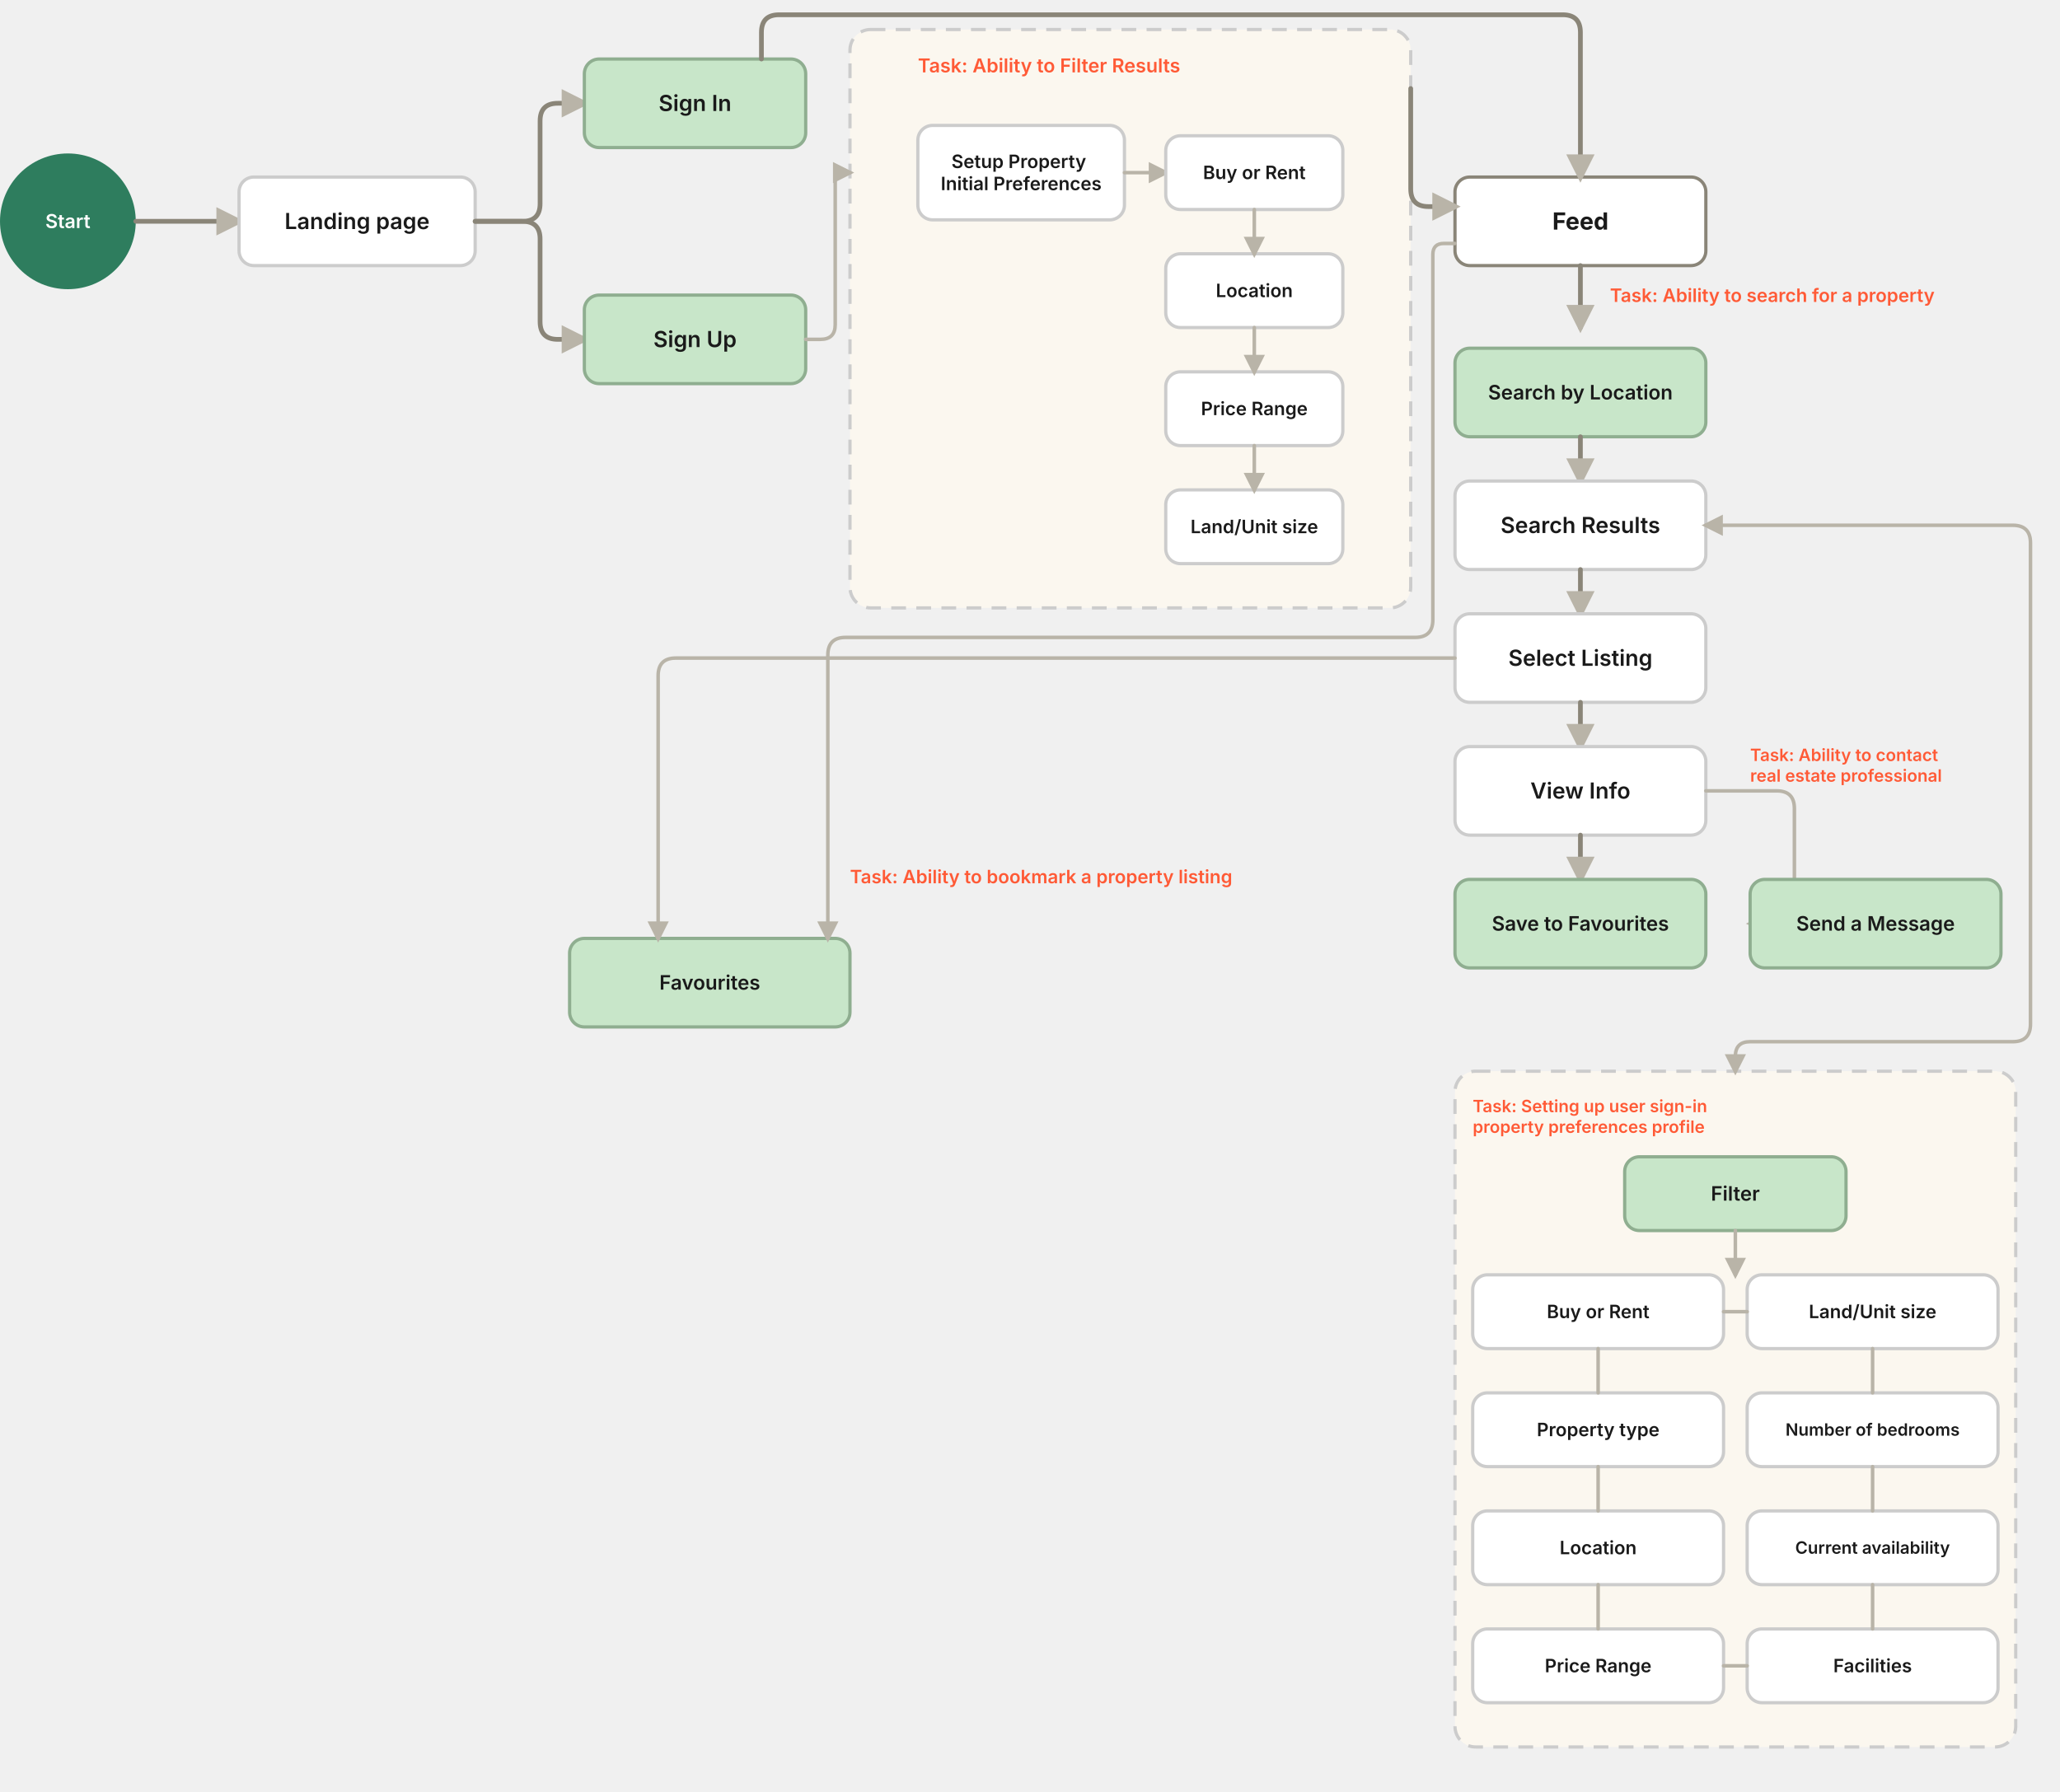
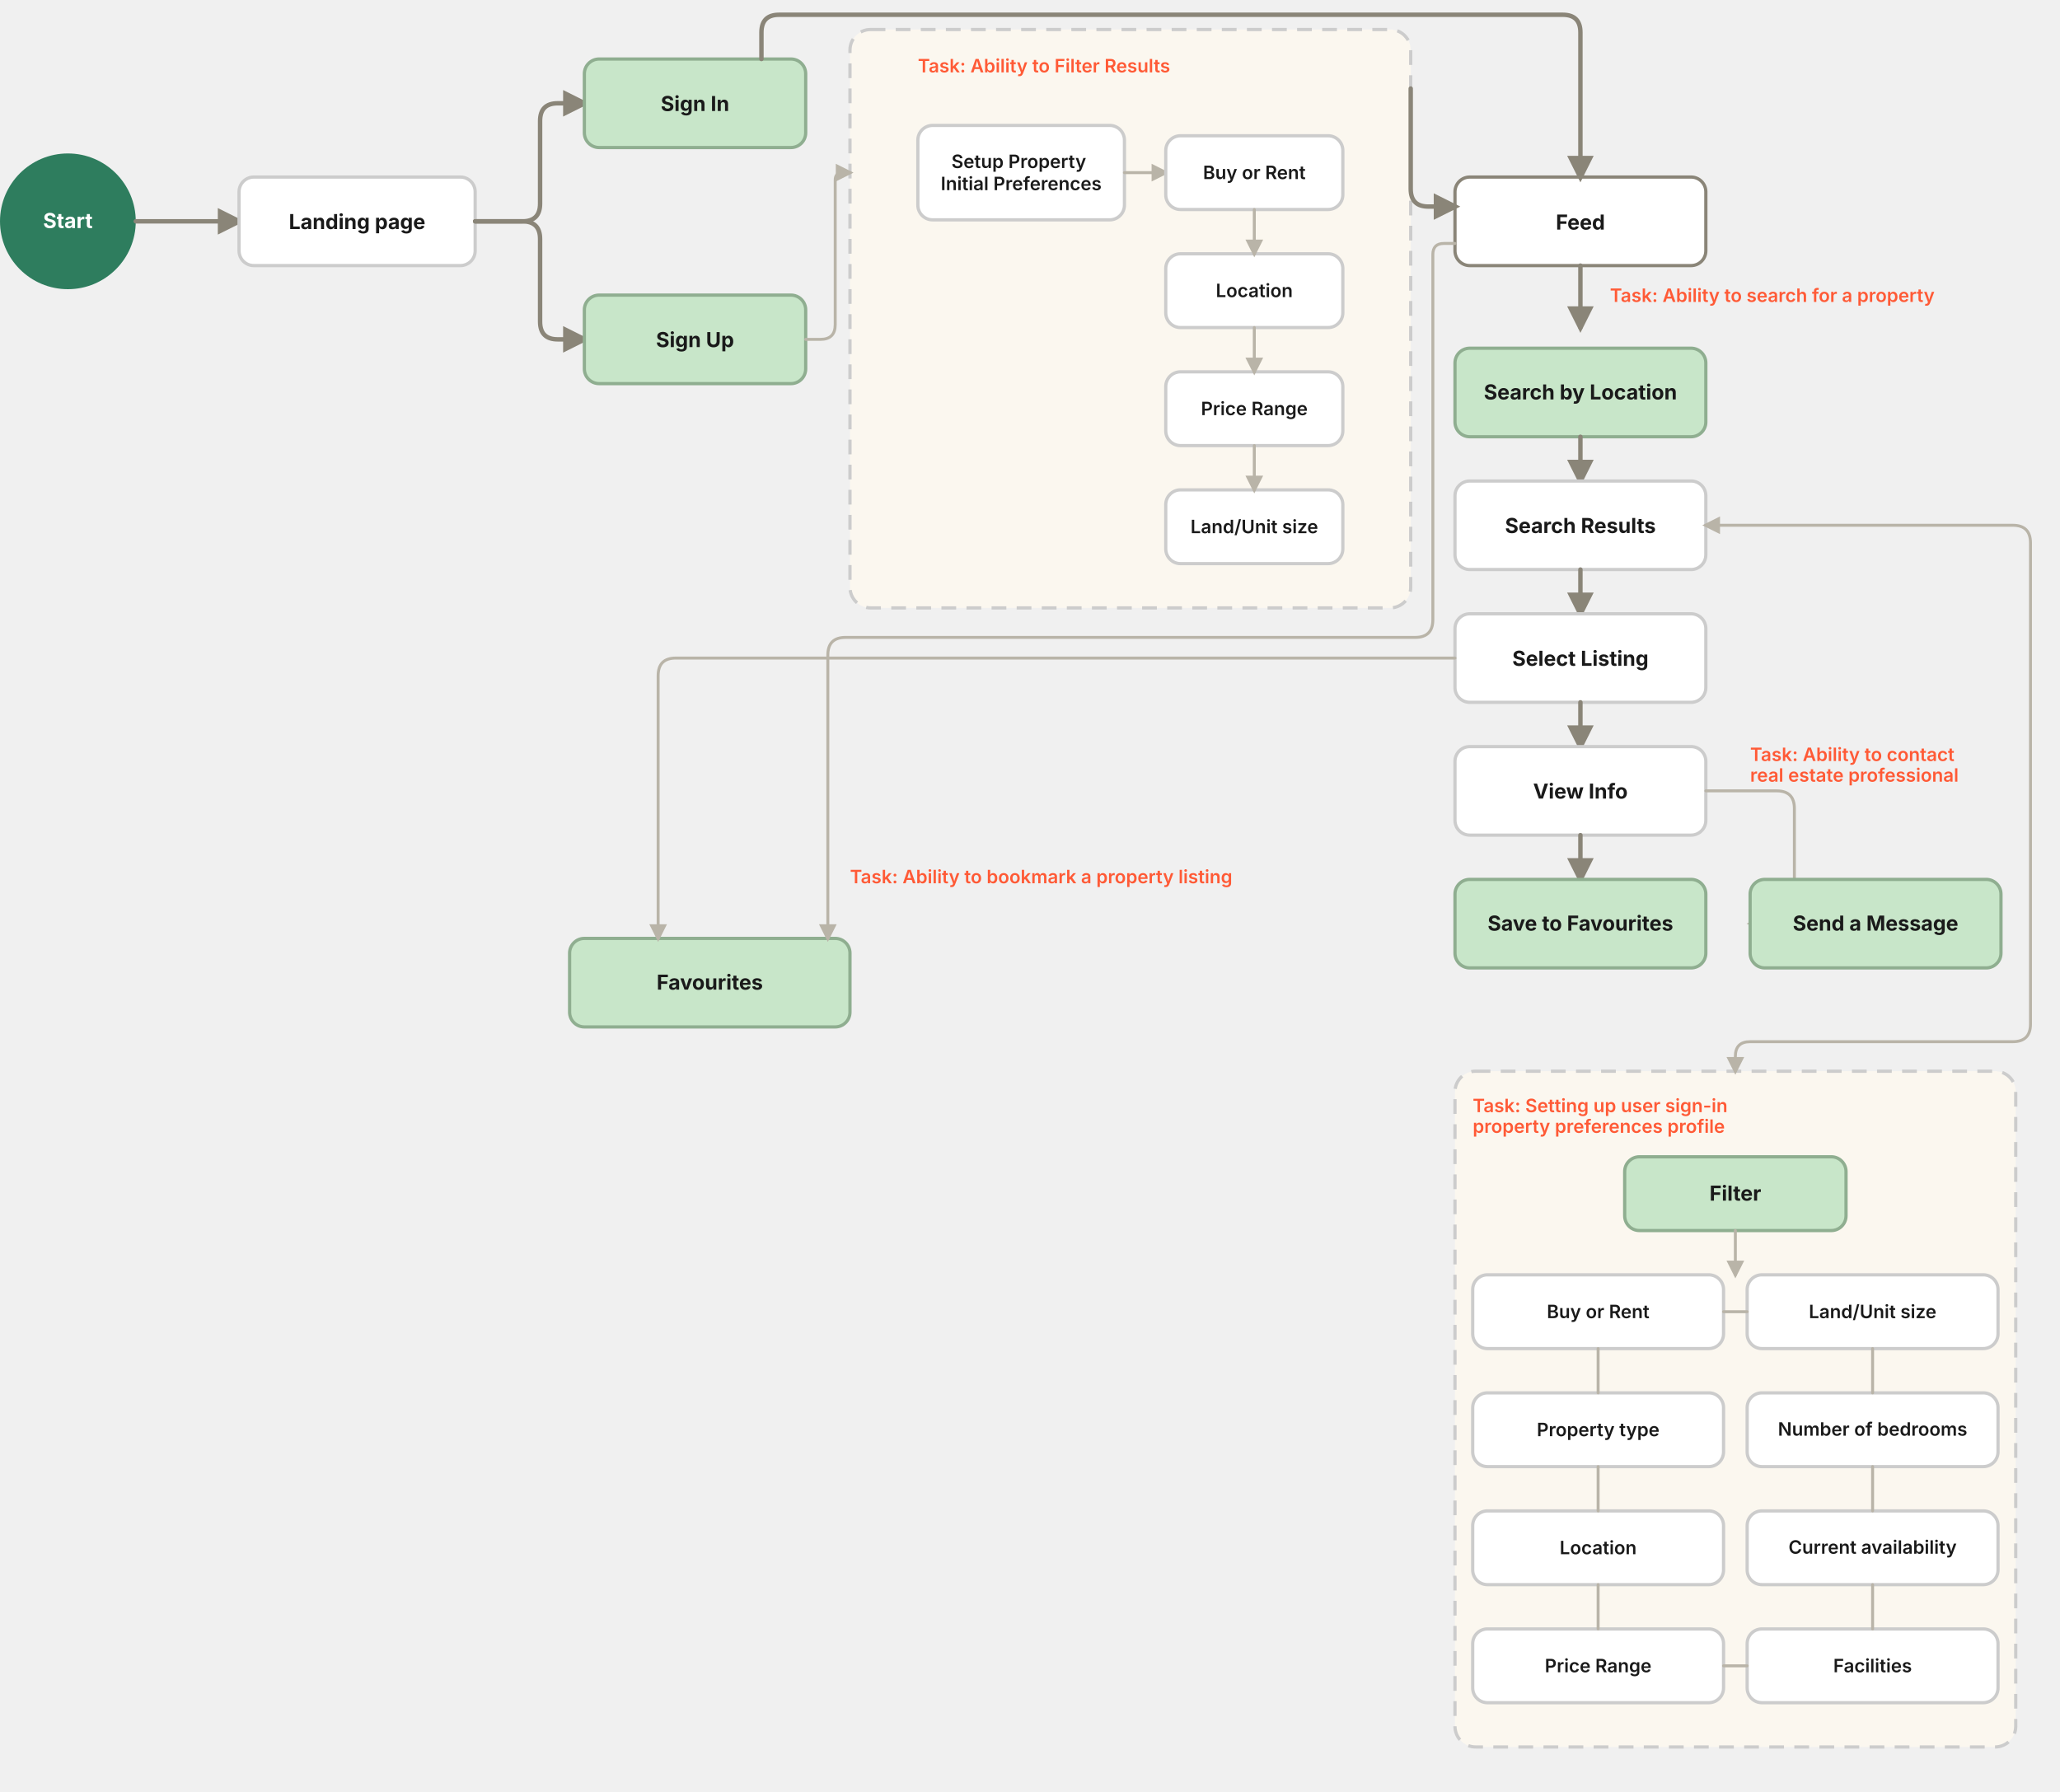
<svg xmlns="http://www.w3.org/2000/svg" width="1396" height="1214" viewBox="34 0 1396 1214" fill="none">
  <defs>
    <marker id="arrow" viewBox="0 0 10 10" refX="8" refY="5" markerWidth="6" markerHeight="6" orient="auto-start-reverse">
      <path d="M0,0 L10,5 L0,10 z" fill="#B9B4A8" />
    </marker>
+     <marker id="arrow-main" viewBox="0 0 10 10" refX="8" refY="5" markerWidth="6" markerHeight="6" orient="auto-start-reverse">
+       <path d="M0,0 L10,5 L0,10 z" fill="#8a8578" />
+     </marker>
  </defs>
  <circle cx="80" cy="150" r="46" fill="#2E7D5E" />
-   <text text-anchor="middle" font-family="'Inter', -apple-system, system-ui, sans-serif" font-size="13" font-weight="600" fill="#fff">
+   <text text-anchor="middle" font-family="'Inter', -apple-system, system-ui, sans-serif" font-size="14" font-weight="700" fill="#fff">
    <tspan x="80" y="154.55">Start</tspan>
  </text>
-   <path d="M126,150 L196,150" fill="none" stroke="#8a8578" stroke-width="3.2" stroke-linejoin="round" stroke-linecap="round" marker-end="url(#arrow)" />
+   <path d="M126,150 L196,150" fill="none" stroke="#8a8578" stroke-width="3" stroke-linejoin="round" stroke-linecap="round" marker-end="url(#arrow-main)" />
  <rect x="196" y="120" width="160" height="60" rx="10" fill="#fff" stroke="#CCCCCC" stroke-width="2.2" />
-   <text text-anchor="middle" font-family="'Inter', -apple-system, system-ui, sans-serif" font-size="15" font-weight="600" fill="#1a1a1a">
+   <text text-anchor="middle" font-family="'Inter', -apple-system, system-ui, sans-serif" font-size="14" font-weight="700" fill="#1a1a1a">
    <tspan x="276" y="155.25">Landing page</tspan>
  </text>
-   <path d="M356,150 L388,150 Q400,150 400,138 L400,82 Q400,70 412,70 L430,70" fill="none" stroke="#8a8578" stroke-width="3.2" stroke-linejoin="round" stroke-linecap="round" marker-end="url(#arrow)" />
-   <path d="M356,150 L388,150 Q400,150 400,162 L400,218 Q400,230 412,230 L430,230" fill="none" stroke="#8a8578" stroke-width="3.2" stroke-linejoin="round" stroke-linecap="round" marker-end="url(#arrow)" />
+   <path d="M356,150 L388,150 Q400,150 400,138 L400,82 Q400,70 412,70 L430,70" fill="none" stroke="#8a8578" stroke-width="3" stroke-linejoin="round" stroke-linecap="round" marker-end="url(#arrow-main)" />
+   <path d="M356,150 L388,150 Q400,150 400,162 L400,218 Q400,230 412,230 L430,230" fill="none" stroke="#8a8578" stroke-width="3" stroke-linejoin="round" stroke-linecap="round" marker-end="url(#arrow-main)" />
  <rect x="430" y="40" width="150" height="60" rx="10" fill="#C8E6C9" stroke="#8FAE90" stroke-width="2.2" />
-   <text text-anchor="middle" font-family="'Inter', -apple-system, system-ui, sans-serif" font-size="15" font-weight="600" fill="#1a1a1a">
+   <text text-anchor="middle" font-family="'Inter', -apple-system, system-ui, sans-serif" font-size="14" font-weight="700" fill="#1a1a1a">
    <tspan x="505" y="75.25">Sign In</tspan>
  </text>
  <rect x="430" y="200" width="150" height="60" rx="10" fill="#C8E6C9" stroke="#8FAE90" stroke-width="2.2" />
-   <text text-anchor="middle" font-family="'Inter', -apple-system, system-ui, sans-serif" font-size="15" font-weight="600" fill="#1a1a1a">
+   <text text-anchor="middle" font-family="'Inter', -apple-system, system-ui, sans-serif" font-size="14" font-weight="700" fill="#1a1a1a">
    <tspan x="505" y="235.25">Sign Up</tspan>
  </text>
  <rect x="610" y="20" width="380" height="392" rx="14" fill="#FBF7EF" stroke="#CCCCCC" stroke-width="2.2" stroke-dasharray="10 7" />
-   <text text-anchor="start" font-family="'Inter', -apple-system, system-ui, sans-serif" font-size="13" font-weight="600" fill="#ff5a36">
+   <text text-anchor="start" font-family="'Inter', -apple-system, system-ui, sans-serif" font-size="12.5" font-weight="600" fill="#ff5a36">
    <tspan x="656" y="49.05">Task: Ability to Filter Results</tspan>
  </text>
  <rect x="656" y="85" width="140" height="64" rx="10" fill="#fff" stroke="#CCCCCC" stroke-width="2.2" />
  <text text-anchor="middle" font-family="'Inter', -apple-system, system-ui, sans-serif" font-size="12.5" font-weight="600" fill="#1a1a1a">
    <tspan x="726" y="113.875">Setup Property</tspan>
    <tspan x="726" y="128.875">Initial Preferences</tspan>
  </text>
-   <path d="M796,117 L824,117" fill="none" stroke="#B9B4A8" stroke-width="2.4" stroke-linejoin="round" stroke-linecap="round" marker-end="url(#arrow)" />
+   <path d="M796,117 L824,117" fill="none" stroke="#B9B4A8" stroke-width="2" stroke-linejoin="round" stroke-linecap="round" marker-end="url(#arrow)" />
  <rect x="824" y="92" width="120" height="50" rx="10" fill="#fff" stroke="#CCCCCC" stroke-width="2.2" />
  <text text-anchor="middle" font-family="'Inter', -apple-system, system-ui, sans-serif" font-size="12.5" font-weight="600" fill="#1a1a1a">
    <tspan x="884" y="121.375">Buy or Rent</tspan>
  </text>
  <rect x="824" y="172" width="120" height="50" rx="10" fill="#fff" stroke="#CCCCCC" stroke-width="2.2" />
  <text text-anchor="middle" font-family="'Inter', -apple-system, system-ui, sans-serif" font-size="12.5" font-weight="600" fill="#1a1a1a">
    <tspan x="884" y="201.375">Location</tspan>
  </text>
-   <path d="M884,142 L884,172" fill="none" stroke="#B9B4A8" stroke-width="2.4" stroke-linejoin="round" stroke-linecap="round" marker-end="url(#arrow)" />
+   <path d="M884,142 L884,172" fill="none" stroke="#B9B4A8" stroke-width="2" stroke-linejoin="round" stroke-linecap="round" marker-end="url(#arrow)" />
  <rect x="824" y="252" width="120" height="50" rx="10" fill="#fff" stroke="#CCCCCC" stroke-width="2.2" />
  <text text-anchor="middle" font-family="'Inter', -apple-system, system-ui, sans-serif" font-size="12.5" font-weight="600" fill="#1a1a1a">
    <tspan x="884" y="281.375">Price Range</tspan>
  </text>
-   <path d="M884,222 L884,252" fill="none" stroke="#B9B4A8" stroke-width="2.4" stroke-linejoin="round" stroke-linecap="round" marker-end="url(#arrow)" />
+   <path d="M884,222 L884,252" fill="none" stroke="#B9B4A8" stroke-width="2" stroke-linejoin="round" stroke-linecap="round" marker-end="url(#arrow)" />
  <rect x="824" y="332" width="120" height="50" rx="10" fill="#fff" stroke="#CCCCCC" stroke-width="2.2" />
  <text text-anchor="middle" font-family="'Inter', -apple-system, system-ui, sans-serif" font-size="12.5" font-weight="600" fill="#1a1a1a">
    <tspan x="884" y="361.375">Land/Unit size</tspan>
  </text>
-   <path d="M884,302 L884,332" fill="none" stroke="#B9B4A8" stroke-width="2.4" stroke-linejoin="round" stroke-linecap="round" marker-end="url(#arrow)" />
-   <path d="M580,230 L590,230 Q600,230 600,220 L600,122 Q600,117 605,117 L610,117" fill="none" stroke="#B9B4A8" stroke-width="2.4" stroke-linejoin="round" stroke-linecap="round" marker-end="url(#arrow)" />
+   <path d="M884,302 L884,332" fill="none" stroke="#B9B4A8" stroke-width="2" stroke-linejoin="round" stroke-linecap="round" marker-end="url(#arrow)" />
+   <path d="M580,230 L590,230 Q600,230 600,220 L600,122 Q600,117 605,117 L610,117" fill="none" stroke="#B9B4A8" stroke-width="2" stroke-linejoin="round" stroke-linecap="round" marker-end="url(#arrow)" />
  <rect x="1020" y="120" width="170" height="60" rx="10" fill="#fff" stroke="#8a8578" stroke-width="2.2" />
-   <text text-anchor="middle" font-family="'Inter', -apple-system, system-ui, sans-serif" font-size="16" font-weight="700" fill="#1a1a1a">
+   <text text-anchor="middle" font-family="'Inter', -apple-system, system-ui, sans-serif" font-size="14" font-weight="700" fill="#1a1a1a">
    <tspan x="1105" y="155.6">Feed</tspan>
  </text>
-   <path d="M550,40 L550,22 Q550,10 562,10 L1093,10 Q1105,10 1105,22 L1105,120" fill="none" stroke="#8a8578" stroke-width="3.2" stroke-linejoin="round" stroke-linecap="round" marker-end="url(#arrow)" />
-   <path d="M990,60 L990,128 Q990,140 1002,140 L1020,140" fill="none" stroke="#8a8578" stroke-width="3.2" stroke-linejoin="round" stroke-linecap="round" marker-end="url(#arrow)" />
-   <path d="M1105,180 L1105,222" fill="none" stroke="#8a8578" stroke-width="3.2" stroke-linejoin="round" stroke-linecap="round" marker-end="url(#arrow)" />
+   <path d="M550,40 L550,22 Q550,10 562,10 L1093,10 Q1105,10 1105,22 L1105,120" fill="none" stroke="#8a8578" stroke-width="3" stroke-linejoin="round" stroke-linecap="round" marker-end="url(#arrow-main)" />
+   <path d="M990,60 L990,128 Q990,140 1002,140 L1020,140" fill="none" stroke="#8a8578" stroke-width="3" stroke-linejoin="round" stroke-linecap="round" marker-end="url(#arrow-main)" />
+   <path d="M1105,180 L1105,222" fill="none" stroke="#8a8578" stroke-width="3" stroke-linejoin="round" stroke-linecap="round" marker-end="url(#arrow-main)" />
  <text text-anchor="start" font-family="'Inter', -apple-system, system-ui, sans-serif" font-size="12.5" font-weight="600" fill="#ff5a36">
    <tspan x="1125" y="204.625">Task: Ability to search for a property</tspan>
  </text>
  <rect x="1020" y="236" width="170" height="60" rx="10" fill="#C8E6C9" stroke="#8FAE90" stroke-width="2.2" />
-   <text text-anchor="middle" font-family="'Inter', -apple-system, system-ui, sans-serif" font-size="13.5" font-weight="600" fill="#1a1a1a">
+   <text text-anchor="middle" font-family="'Inter', -apple-system, system-ui, sans-serif" font-size="14" font-weight="700" fill="#1a1a1a">
    <tspan x="1105" y="270.725">Search by Location</tspan>
  </text>
-   <path d="M1105,296 L1105,326" fill="none" stroke="#8a8578" stroke-width="3.2" stroke-linejoin="round" stroke-linecap="round" marker-end="url(#arrow)" />
+   <path d="M1105,296 L1105,326" fill="none" stroke="#8a8578" stroke-width="3" stroke-linejoin="round" stroke-linecap="round" marker-end="url(#arrow-main)" />
  <rect x="1020" y="326" width="170" height="60" rx="10" fill="#fff" stroke="#CCCCCC" stroke-width="2.2" />
-   <text text-anchor="middle" font-family="'Inter', -apple-system, system-ui, sans-serif" font-size="15" font-weight="600" fill="#1a1a1a">
+   <text text-anchor="middle" font-family="'Inter', -apple-system, system-ui, sans-serif" font-size="14" font-weight="700" fill="#1a1a1a">
    <tspan x="1105" y="361.25">Search Results</tspan>
  </text>
-   <path d="M1105,386 L1105,416" fill="none" stroke="#8a8578" stroke-width="3.2" stroke-linejoin="round" stroke-linecap="round" marker-end="url(#arrow)" />
+   <path d="M1105,386 L1105,416" fill="none" stroke="#8a8578" stroke-width="3" stroke-linejoin="round" stroke-linecap="round" marker-end="url(#arrow-main)" />
  <rect x="1020" y="416" width="170" height="60" rx="10" fill="#fff" stroke="#CCCCCC" stroke-width="2.2" />
-   <text text-anchor="middle" font-family="'Inter', -apple-system, system-ui, sans-serif" font-size="15" font-weight="600" fill="#1a1a1a">
+   <text text-anchor="middle" font-family="'Inter', -apple-system, system-ui, sans-serif" font-size="14" font-weight="700" fill="#1a1a1a">
    <tspan x="1105" y="451.25">Select Listing</tspan>
  </text>
-   <path d="M1105,476 L1105,506" fill="none" stroke="#8a8578" stroke-width="3.2" stroke-linejoin="round" stroke-linecap="round" marker-end="url(#arrow)" />
+   <path d="M1105,476 L1105,506" fill="none" stroke="#8a8578" stroke-width="3" stroke-linejoin="round" stroke-linecap="round" marker-end="url(#arrow-main)" />
  <rect x="1020" y="506" width="170" height="60" rx="10" fill="#fff" stroke="#CCCCCC" stroke-width="2.2" />
-   <text text-anchor="middle" font-family="'Inter', -apple-system, system-ui, sans-serif" font-size="15" font-weight="600" fill="#1a1a1a">
+   <text text-anchor="middle" font-family="'Inter', -apple-system, system-ui, sans-serif" font-size="14" font-weight="700" fill="#1a1a1a">
    <tspan x="1105" y="541.25">View Info</tspan>
  </text>
-   <path d="M1105,566 L1105,596" fill="none" stroke="#8a8578" stroke-width="3.2" stroke-linejoin="round" stroke-linecap="round" marker-end="url(#arrow)" />
+   <path d="M1105,566 L1105,596" fill="none" stroke="#8a8578" stroke-width="3" stroke-linejoin="round" stroke-linecap="round" marker-end="url(#arrow-main)" />
  <rect x="1020" y="596" width="170" height="60" rx="10" fill="#C8E6C9" stroke="#8FAE90" stroke-width="2.2" />
-   <text text-anchor="middle" font-family="'Inter', -apple-system, system-ui, sans-serif" font-size="13.5" font-weight="600" fill="#1a1a1a">
+   <text text-anchor="middle" font-family="'Inter', -apple-system, system-ui, sans-serif" font-size="14" font-weight="700" fill="#1a1a1a">
    <tspan x="1105" y="630.725">Save to Favourites</tspan>
  </text>
-   <text text-anchor="start" font-family="'Inter', -apple-system, system-ui, sans-serif" font-size="11.5" font-weight="600" fill="#ff5a36">
+   <text text-anchor="start" font-family="'Inter', -apple-system, system-ui, sans-serif" font-size="12.5" font-weight="600" fill="#ff5a36">
    <tspan x="1220" y="515.775">Task: Ability to contact</tspan>
    <tspan x="1220" y="529.775">real estate professional</tspan>
  </text>
-   <path d="M1190,536 L1238,536 Q1250,536 1250,548 L1250,614 Q1250,626 1238,626 L1220,626" fill="none" stroke="#B9B4A8" stroke-width="2.4" stroke-linejoin="round" stroke-linecap="round" marker-end="url(#arrow)" />
+   <path d="M1190,536 L1238,536 Q1250,536 1250,548 L1250,614 Q1250,626 1238,626 L1220,626" fill="none" stroke="#B9B4A8" stroke-width="2" stroke-linejoin="round" stroke-linecap="round" marker-end="url(#arrow)" />
  <rect x="1220" y="596" width="170" height="60" rx="10" fill="#C8E6C9" stroke="#8FAE90" stroke-width="2.2" />
-   <text text-anchor="middle" font-family="'Inter', -apple-system, system-ui, sans-serif" font-size="13.5" font-weight="600" fill="#1a1a1a">
+   <text text-anchor="middle" font-family="'Inter', -apple-system, system-ui, sans-serif" font-size="14" font-weight="700" fill="#1a1a1a">
    <tspan x="1305" y="630.725">Send a Message</tspan>
  </text>
  <rect x="1020" y="726" width="380" height="458" rx="14" fill="#FBF7EF" stroke="#CCCCCC" stroke-width="2.2" stroke-dasharray="10 7" />
-   <text text-anchor="start" font-family="'Inter', -apple-system, system-ui, sans-serif" font-size="11.5" font-weight="600" fill="#ff5a36">
+   <text text-anchor="start" font-family="'Inter', -apple-system, system-ui, sans-serif" font-size="12.5" font-weight="600" fill="#ff5a36">
    <tspan x="1032" y="753.775">Task: Setting up user sign-in</tspan>
    <tspan x="1032" y="767.775">property preferences profile</tspan>
  </text>
  <rect x="1135" y="784" width="150" height="50" rx="10" fill="#C8E6C9" stroke="#8FAE90" stroke-width="2.2" />
-   <text text-anchor="middle" font-family="'Inter', -apple-system, system-ui, sans-serif" font-size="13.5" font-weight="600" fill="#1a1a1a">
+   <text text-anchor="middle" font-family="'Inter', -apple-system, system-ui, sans-serif" font-size="14" font-weight="700" fill="#1a1a1a">
    <tspan x="1210" y="813.725">Filter</tspan>
  </text>
-   <path d="M1210,834 L1210,864" fill="none" stroke="#B9B4A8" stroke-width="2.4" stroke-linejoin="round" stroke-linecap="round" marker-end="url(#arrow)" />
+   <path d="M1210,834 L1210,864" fill="none" stroke="#B9B4A8" stroke-width="2" stroke-linejoin="round" stroke-linecap="round" marker-end="url(#arrow)" />
  <rect x="1032" y="864" width="170" height="50" rx="10" fill="#fff" stroke="#CCCCCC" stroke-width="2.2" />
  <text text-anchor="middle" font-family="'Inter', -apple-system, system-ui, sans-serif" font-size="12.5" font-weight="600" fill="#1a1a1a">
    <tspan x="1117" y="893.375">Buy or Rent</tspan>
  </text>
  <rect x="1032" y="944" width="170" height="50" rx="10" fill="#fff" stroke="#CCCCCC" stroke-width="2.2" />
  <text text-anchor="middle" font-family="'Inter', -apple-system, system-ui, sans-serif" font-size="12.5" font-weight="600" fill="#1a1a1a">
    <tspan x="1117" y="973.375">Property type</tspan>
  </text>
-   <path d="M1117,914 L1117,944" fill="none" stroke="#B9B4A8" stroke-width="2.4" stroke-linejoin="round" stroke-linecap="round" />
+   <path d="M1117,914 L1117,944" fill="none" stroke="#B9B4A8" stroke-width="2" stroke-linejoin="round" stroke-linecap="round" />
  <rect x="1032" y="1024" width="170" height="50" rx="10" fill="#fff" stroke="#CCCCCC" stroke-width="2.2" />
  <text text-anchor="middle" font-family="'Inter', -apple-system, system-ui, sans-serif" font-size="12.5" font-weight="600" fill="#1a1a1a">
    <tspan x="1117" y="1053.375">Location</tspan>
  </text>
-   <path d="M1117,994 L1117,1024" fill="none" stroke="#B9B4A8" stroke-width="2.4" stroke-linejoin="round" stroke-linecap="round" />
+   <path d="M1117,994 L1117,1024" fill="none" stroke="#B9B4A8" stroke-width="2" stroke-linejoin="round" stroke-linecap="round" />
  <rect x="1032" y="1104" width="170" height="50" rx="10" fill="#fff" stroke="#CCCCCC" stroke-width="2.2" />
  <text text-anchor="middle" font-family="'Inter', -apple-system, system-ui, sans-serif" font-size="12.5" font-weight="600" fill="#1a1a1a">
    <tspan x="1117" y="1133.375">Price Range</tspan>
  </text>
-   <path d="M1117,1074 L1117,1104" fill="none" stroke="#B9B4A8" stroke-width="2.4" stroke-linejoin="round" stroke-linecap="round" />
+   <path d="M1117,1074 L1117,1104" fill="none" stroke="#B9B4A8" stroke-width="2" stroke-linejoin="round" stroke-linecap="round" />
  <rect x="1218" y="864" width="170" height="50" rx="10" fill="#fff" stroke="#CCCCCC" stroke-width="2.2" />
  <text text-anchor="middle" font-family="'Inter', -apple-system, system-ui, sans-serif" font-size="12.5" font-weight="600" fill="#1a1a1a">
    <tspan x="1303" y="893.375">Land/Unit size</tspan>
  </text>
  <rect x="1218" y="944" width="170" height="50" rx="10" fill="#fff" stroke="#CCCCCC" stroke-width="2.2" />
-   <text text-anchor="middle" font-family="'Inter', -apple-system, system-ui, sans-serif" font-size="11.5" font-weight="600" fill="#1a1a1a">
+   <text text-anchor="middle" font-family="'Inter', -apple-system, system-ui, sans-serif" font-size="12.5" font-weight="600" fill="#1a1a1a">
    <tspan x="1303" y="973.025">Number of bedrooms</tspan>
  </text>
-   <path d="M1303,914 L1303,944" fill="none" stroke="#B9B4A8" stroke-width="2.4" stroke-linejoin="round" stroke-linecap="round" />
+   <path d="M1303,914 L1303,944" fill="none" stroke="#B9B4A8" stroke-width="2" stroke-linejoin="round" stroke-linecap="round" />
  <rect x="1218" y="1024" width="170" height="50" rx="10" fill="#fff" stroke="#CCCCCC" stroke-width="2.2" />
-   <text text-anchor="middle" font-family="'Inter', -apple-system, system-ui, sans-serif" font-size="11.5" font-weight="600" fill="#1a1a1a">
+   <text text-anchor="middle" font-family="'Inter', -apple-system, system-ui, sans-serif" font-size="12.5" font-weight="600" fill="#1a1a1a">
    <tspan x="1303" y="1053.025">Current availability</tspan>
  </text>
-   <path d="M1303,994 L1303,1024" fill="none" stroke="#B9B4A8" stroke-width="2.4" stroke-linejoin="round" stroke-linecap="round" />
+   <path d="M1303,994 L1303,1024" fill="none" stroke="#B9B4A8" stroke-width="2" stroke-linejoin="round" stroke-linecap="round" />
  <rect x="1218" y="1104" width="170" height="50" rx="10" fill="#fff" stroke="#CCCCCC" stroke-width="2.2" />
  <text text-anchor="middle" font-family="'Inter', -apple-system, system-ui, sans-serif" font-size="12.5" font-weight="600" fill="#1a1a1a">
    <tspan x="1303" y="1133.375">Facilities</tspan>
  </text>
-   <path d="M1303,1074 L1303,1104" fill="none" stroke="#B9B4A8" stroke-width="2.4" stroke-linejoin="round" stroke-linecap="round" />
-   <path d="M1202,889 L1218,889" fill="none" stroke="#B9B4A8" stroke-width="2.4" stroke-linejoin="round" stroke-linecap="round" />
-   <path d="M1202,1129 L1218,1129" fill="none" stroke="#B9B4A8" stroke-width="2.4" stroke-linejoin="round" stroke-linecap="round" />
-   <path d="M1190,356 L1398,356 Q1410,356 1410,368 L1410,694 Q1410,706 1398,706 L1220,706 Q1210,706 1210,716 L1210,726" fill="none" stroke="#B9B4A8" stroke-width="2.4" stroke-linejoin="round" stroke-linecap="round" marker-start="url(#arrow)" marker-end="url(#arrow)" />
+   <path d="M1303,1074 L1303,1104" fill="none" stroke="#B9B4A8" stroke-width="2" stroke-linejoin="round" stroke-linecap="round" />
+   <path d="M1202,889 L1218,889" fill="none" stroke="#B9B4A8" stroke-width="2" stroke-linejoin="round" stroke-linecap="round" />
+   <path d="M1202,1129 L1218,1129" fill="none" stroke="#B9B4A8" stroke-width="2" stroke-linejoin="round" stroke-linecap="round" />
+   <path d="M1190,356 L1398,356 Q1410,356 1410,368 L1410,694 Q1410,706 1398,706 L1220,706 Q1210,706 1210,716 L1210,726" fill="none" stroke="#B9B4A8" stroke-width="2" stroke-linejoin="round" stroke-linecap="round" marker-start="url(#arrow)" marker-end="url(#arrow)" />
  <text text-anchor="start" font-family="'Inter', -apple-system, system-ui, sans-serif" font-size="12.5" font-weight="600" fill="#ff5a36">
    <tspan x="610" y="598.625">Task: Ability to bookmark a property listing</tspan>
  </text>
  <rect x="420" y="636" width="190" height="60" rx="10" fill="#C8E6C9" stroke="#8FAE90" stroke-width="2.2" />
-   <text text-anchor="middle" font-family="'Inter', -apple-system, system-ui, sans-serif" font-size="13.5" font-weight="600" fill="#1a1a1a">
+   <text text-anchor="middle" font-family="'Inter', -apple-system, system-ui, sans-serif" font-size="14" font-weight="700" fill="#1a1a1a">
    <tspan x="515" y="670.725">Favourites</tspan>
  </text>
-   <path d="M1020,165 L1012.5,165 Q1005,165 1005,172.5 L1005,420 Q1005,432 993,432 L607,432 Q595,432 595,444 L595,636" fill="none" stroke="#B9B4A8" stroke-width="2.4" stroke-linejoin="round" stroke-linecap="round" marker-end="url(#arrow)" />
-   <path d="M1020,446 L492,446 Q480,446 480,458 L480,636" fill="none" stroke="#B9B4A8" stroke-width="2.4" stroke-linejoin="round" stroke-linecap="round" marker-end="url(#arrow)" />
+   <path d="M1020,165 L1012.5,165 Q1005,165 1005,172.5 L1005,420 Q1005,432 993,432 L607,432 Q595,432 595,444 L595,636" fill="none" stroke="#B9B4A8" stroke-width="2" stroke-linejoin="round" stroke-linecap="round" marker-end="url(#arrow)" />
+   <path d="M1020,446 L492,446 Q480,446 480,458 L480,636" fill="none" stroke="#B9B4A8" stroke-width="2" stroke-linejoin="round" stroke-linecap="round" marker-end="url(#arrow)" />
</svg>
